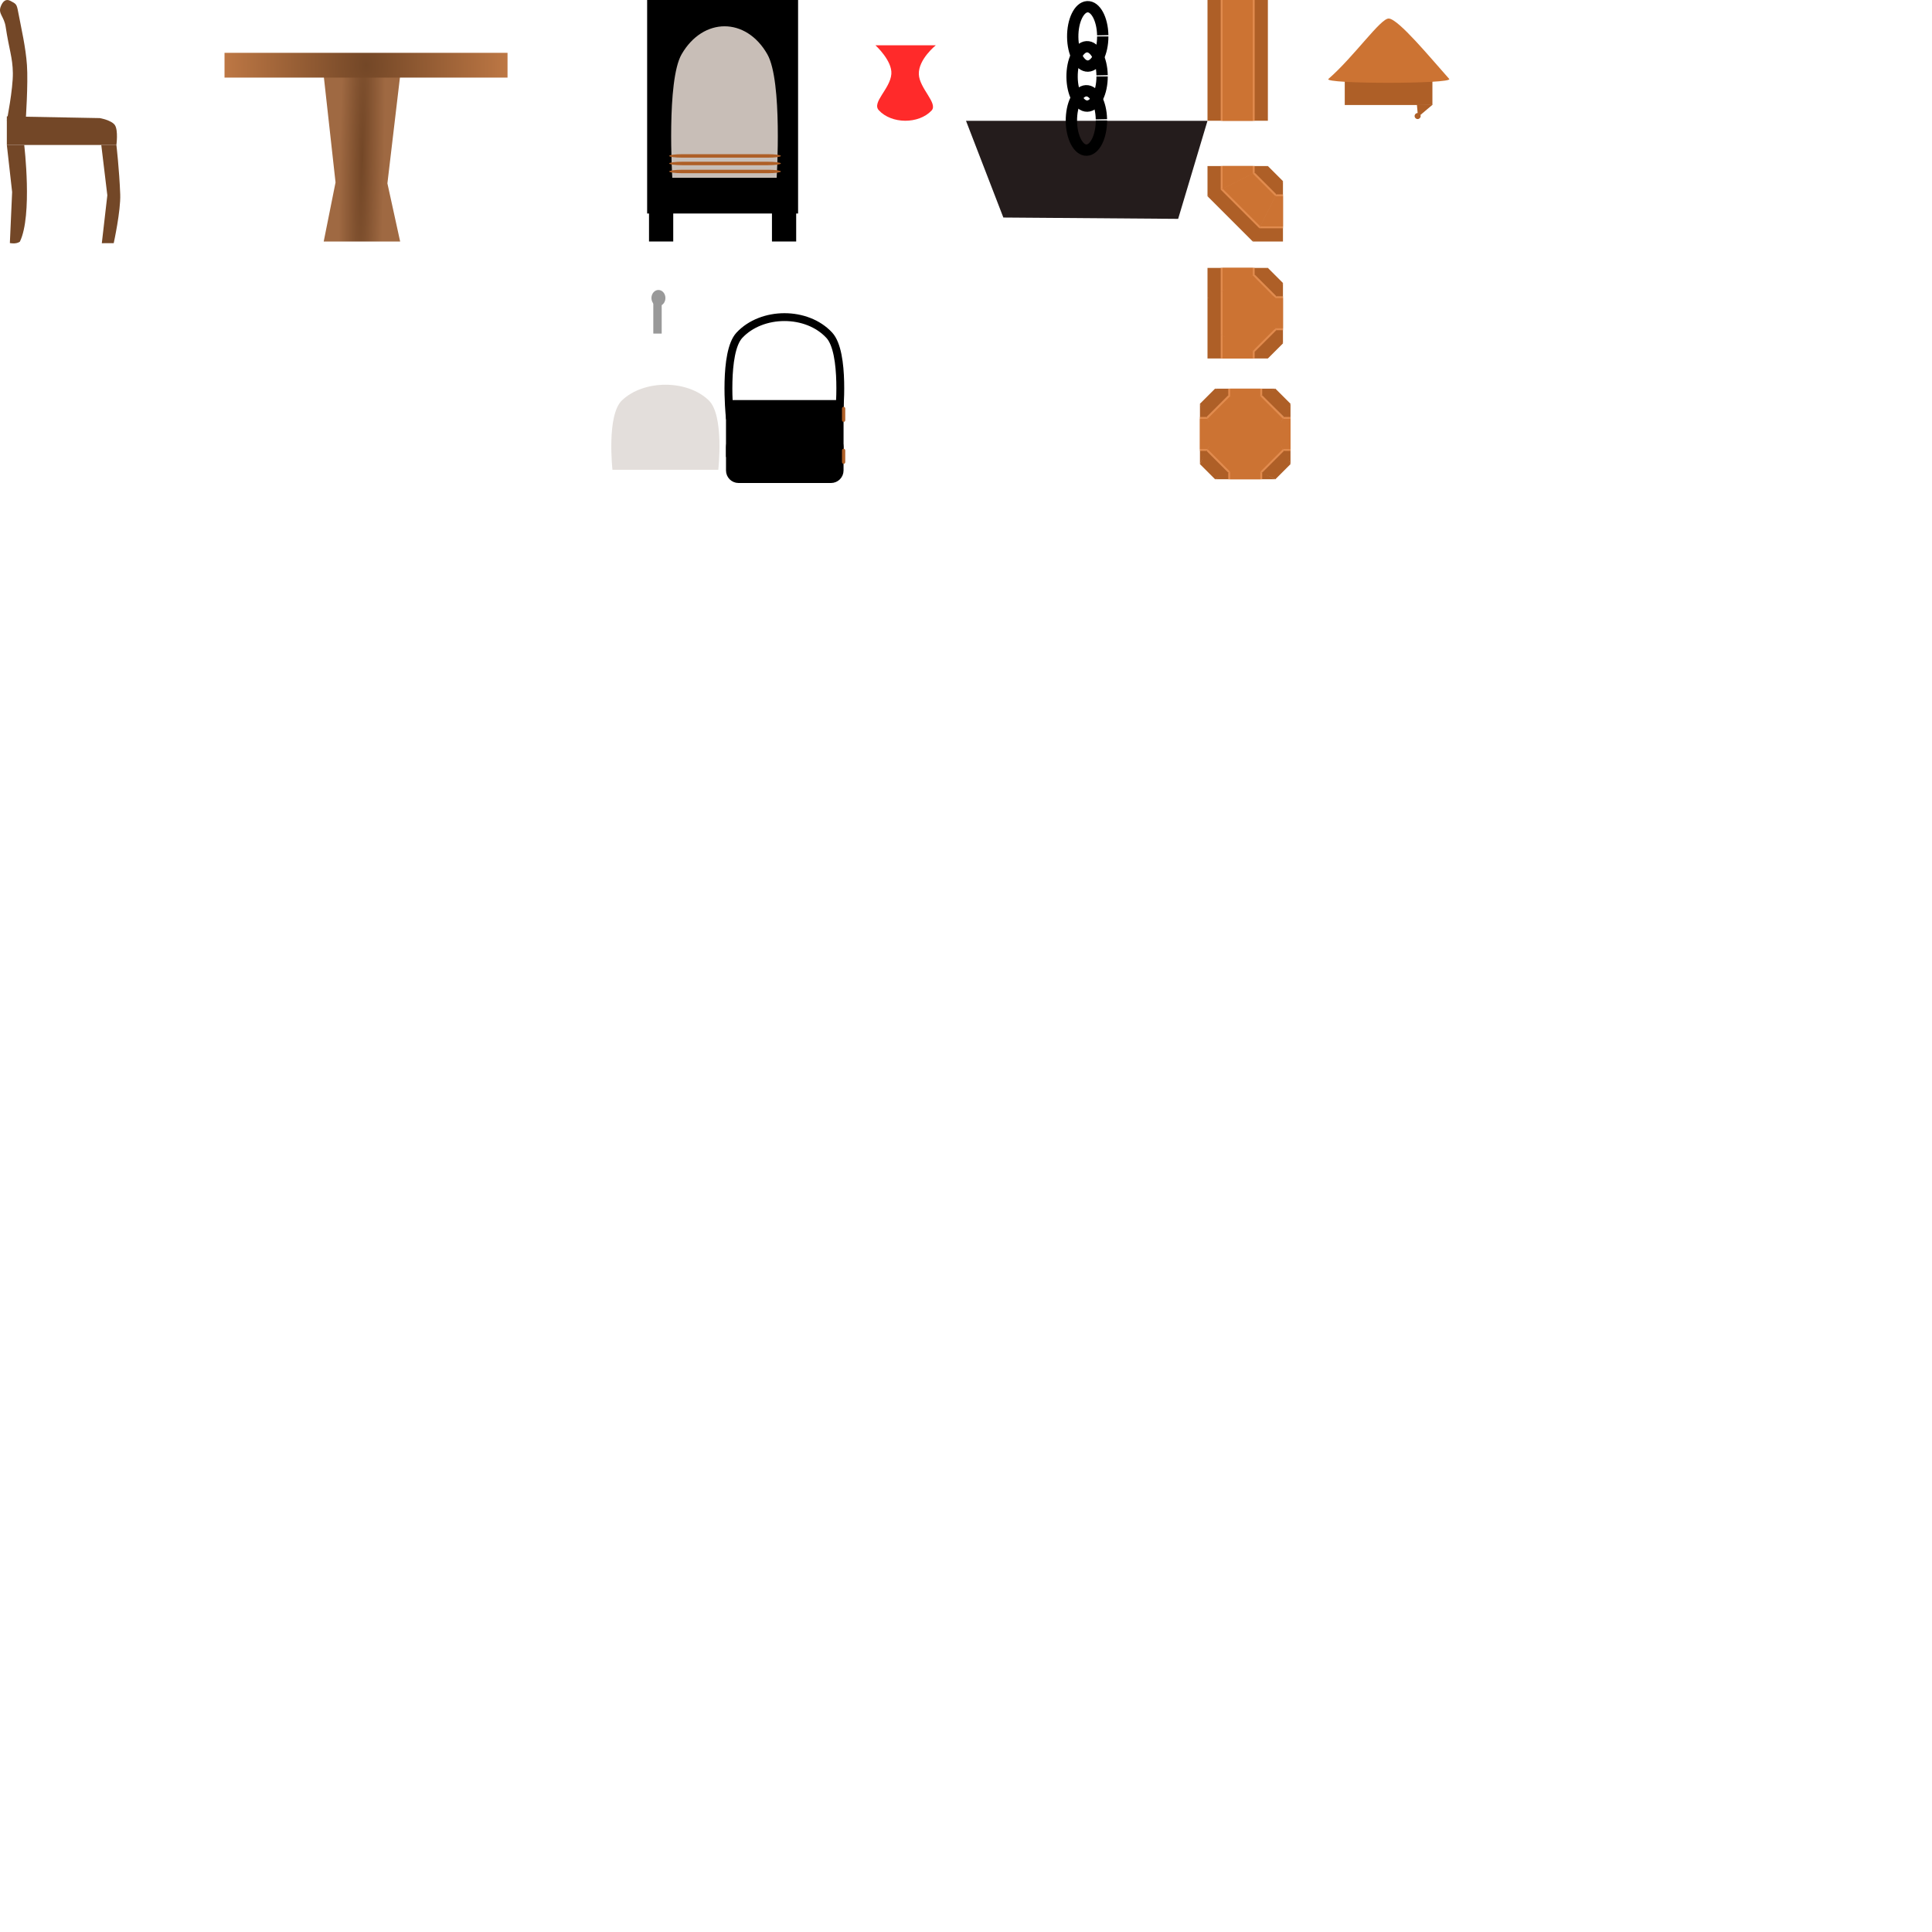
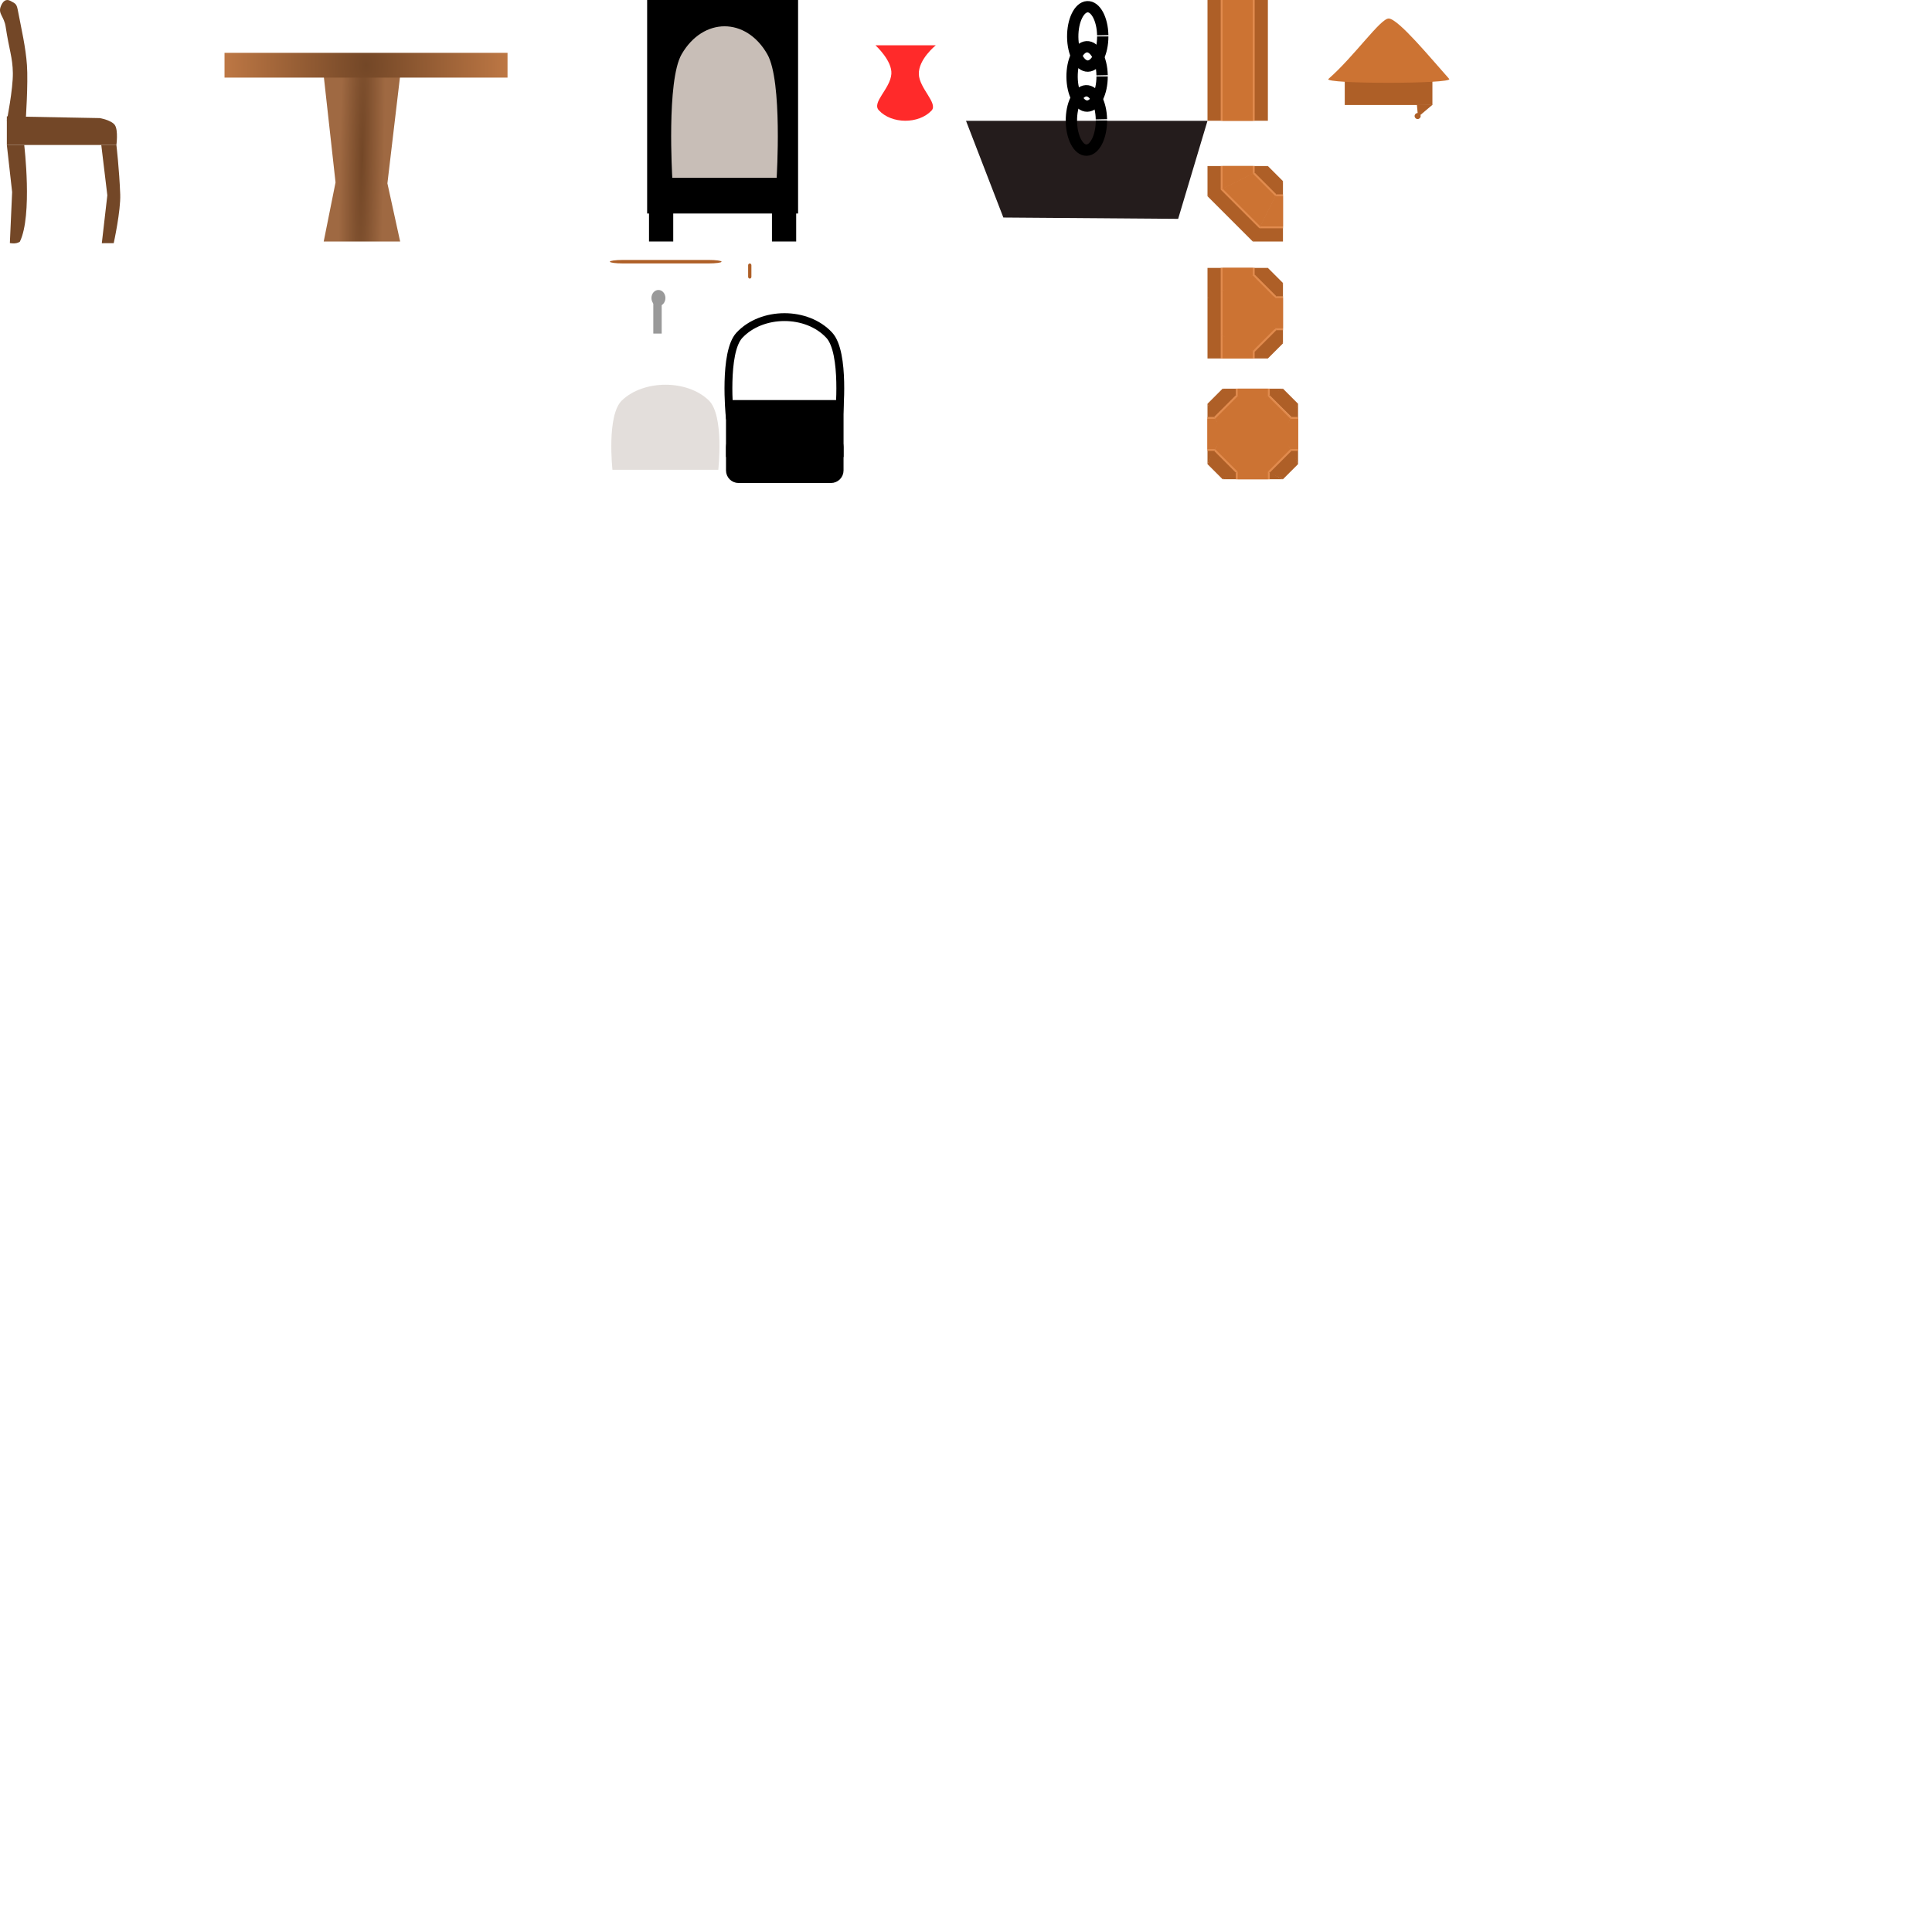
<svg xmlns="http://www.w3.org/2000/svg" xmlns:xlink="http://www.w3.org/1999/xlink" width="1024" height="1024" viewBox="0 0 1024 1024" id="svg2" version="1.1">
  <defs id="defs4">
    <linearGradient id="linearGradient4181">
      <stop style="stop-color:#734727;stop-opacity:1;" offset="0" id="stop4183" />
      <stop style="stop-color:#bd7744;stop-opacity:1" offset="1" id="stop4185" />
    </linearGradient>
    <linearGradient id="linearGradient4171">
      <stop style="stop-color:#734727;stop-opacity:1;" offset="0" id="stop4173" />
      <stop style="stop-color:#9f6942;stop-opacity:1" offset="1" id="stop4175" />
    </linearGradient>
    <radialGradient xlink:href="#linearGradient4171" id="radialGradient4179" cx="189.83" cy="84.423" fx="189.83" fy="84.423" r="20.257" gradientTransform="matrix(0.5810558,0.01163471,-0.1843596,9.207207,65.09216,-695.0842)" gradientUnits="userSpaceOnUse" />
    <radialGradient xlink:href="#linearGradient4181" id="radialGradient4187" cx="194" cy="34.928" fx="194" fy="34.928" r="75" gradientTransform="matrix(0.999832,-0.01832939,0.02666669,1.454615,-32.89882,-12.32283)" gradientUnits="userSpaceOnUse" />
    <filter style="color-interpolation-filters:sRGB" id="filter4321">
      <feColorMatrix values="0.469 0.83 0.47 0.05 0 0.469 0.83 0.47 0.05 0 0.469 0.83 0.47 0.05 0 0 0 0 1 0 " id="feColorMatrix4323" result="fbSourceGraphic" />
      <feColorMatrix result="fbSourceGraphicAlpha" in="fbSourceGraphic" values="0 0 0 -1 0 0 0 0 -1 0 0 0 0 -1 0 0 0 0 1 0" id="feColorMatrix4325" />
      <feColorMatrix id="feColorMatrix4327" values="0.47 0.83 0.47 0.05 0 0.47 0.83 0.47 0.05 0 0.47 0.83 0.47 0.05 0 0 0 0 1 0 " in="fbSourceGraphic" />
    </filter>
    <pattern patternUnits="userSpaceOnUse" width="32" height="61.56" patternTransform="translate(641.5886,95.128)" id="pattern3685">
      <g transform="matrix(-0.7071068,-2.176485,0.7071068,-2.176485,434.8326,1773.868)" id="g3665">
        <path id="rect4136-3-3-6" d="m 409.918,556.303 17.714,0 0,20 -17.714,0 z" style="fill:#cc7333;fill-opacity:1;stroke:none;stroke-opacity:1" transform="matrix(0.7071068,-0.7071068,0.7071068,0.7071068,0,0)" />
        <path id="rect4136-5-5-75" d="m 406.375,556.303 3.543,0 0,20 -3.543,0 z" style="fill:#d98245;fill-opacity:1;stroke:none;stroke-opacity:1" transform="matrix(0.7071068,-0.7071068,0.7071068,0.7071068,0,0)" />
        <path id="rect4136-3-9-7-1" d="m 405.49,556.303 0.886,0 0,20 -0.886,0 z" style="fill:#cc7333;fill-opacity:1;stroke:none;stroke-opacity:1" transform="matrix(0.7071068,-0.7071068,0.7071068,0.7071068,0,0)" />
        <path id="rect4136-5-8-2-3" d="m 403.718,556.303 1.771,0 0,20 -1.771,0 z" style="fill:#e18b4e;fill-opacity:1;stroke:none;stroke-opacity:1" transform="matrix(0.7071068,-0.7071068,0.7071068,0.7071068,0,0)" />
        <path id="rect4136-3-9-0-3-9" d="m 402.833,556.303 0.886,0 0,20 -0.886,0 z" style="fill:#cc7333;fill-opacity:1;stroke:none;stroke-opacity:1" transform="matrix(0.7071068,-0.7071068,0.7071068,0.7071068,0,0)" />
        <path id="rect4136-5-30-4-0" d="m -431.29,556.303 3.543,0 0,20 -3.543,0 z" style="fill:#d98245;fill-opacity:1;stroke:none;stroke-opacity:1" transform="matrix(-0.7071068,0.7071068,0.7071068,0.7071068,0,0)" />
        <path id="rect4136-3-9-00-4-7" d="m -432.175,556.303 0.886,0 0,20 -0.886,0 z" style="fill:#cc7333;fill-opacity:1;stroke:none;stroke-opacity:1" transform="matrix(-0.7071068,0.7071068,0.7071068,0.7071068,0,0)" />
        <path id="rect4136-5-8-8-0-5" d="m -433.947,556.303 1.771,0 0,20 -1.771,0 z" style="fill:#e18b4e;fill-opacity:1;stroke:none;stroke-opacity:1" transform="matrix(-0.7071068,0.7071068,0.7071068,0.7071068,0,0)" />
        <path id="rect4136-3-9-0-5-2-0" d="m -434.833,556.303 0.886,0 0,20 -0.886,0 z" style="fill:#cc7333;fill-opacity:1;stroke:none;stroke-opacity:1" transform="matrix(-0.7071068,0.7071068,0.7071068,0.7071068,0,0)" />
      </g>
    </pattern>
  </defs>
  <g id="layer1" transform="translate(0,-28.36216)">
    <rect style="opacity:1;fill:#ae5f27;fill-opacity:1;stroke:none;stroke-width:4;stroke-opacity:1" id="rect4393" width="46.459" height="15.864" x="712.748" y="68.158" />
-     <rect style="fill:#000000;fill-opacity:1;stroke:none;stroke-opacity:1" id="rect4153" width="80" height="113.163" x="343" y="28.362" />
-     <path style="fill:#c8beb7;fill-opacity:1;stroke:none;stroke-opacity:1" d="m 361.272,57.122 c 11.362,-19.697 34.123,-19.826 45.432,-2e-6 8.139,14.269 4.938,65.468 4.938,65.468 l -55.309,0 c 0,0 -3.157,-51.433 4.938,-65.468 z" id="rect4172" />
-     <path style="opacity:0.5;fill:#c8beb7;fill-opacity:1;stroke:none;stroke-opacity:1" d="m 329.623,240.597 c 11.523,-11.061 34.606,-11.134 46.076,0 8.255,8.013 5.008,36.765 5.008,36.765 l -56.093,0 c 0,0 -3.202,-28.883 5.008,-36.765 z" id="rect4172-9" />
-     <rect style="fill:#000000;stroke:#000000;stroke-width:3.472;stroke-opacity:1" id="rect3467-5" width="58.836" height="26.725" x="386.53" y="242.141" ry="0" />
    <path style="fill:#734727;fill-opacity:1;stroke:none;stroke-opacity:1" d="M 0.407,31.762 C 1.48,29.026 3.123,27.591 5.451,28.787 c 3.191,1.639 3.402,1.798 4.166,5.836 1.767,9.342 3.991,18.644 4.665,28.187 0.693,9.81 -0.661,29.523 -0.661,29.523 l -10.011,0 c 0,0 3.323,-16.758 3.204,-25.278 C 6.698,58.769 4.816,54.694 3.011,42.607 2.162,36.925 -1.14,35.7 0.407,31.762 Z" id="rect4136" />
    <path style="fill:#734727;fill-opacity:1;stroke:none;stroke-opacity:1" d="m 3.626,90.035 49.256,0.92 c 0,0 6.332,1.098 8.047,3.781 1.805,2.825 0.763,10.473 0.763,10.473 l -58.066,0 z" id="rect4138" />
    <path style="fill:#734727;fill-opacity:1;stroke:none;stroke-opacity:1" d="m 3.626,105.208 9.21,0 c 0,0 4.48,37.299 -2.309,51.263 -2.159,1.465 -5.3,0.707 -5.3,0.707 l 1.201,-27.033 z" id="rect4140" />
    <path style="fill:#734727;fill-opacity:1;stroke:none;stroke-opacity:1" d="m 53.683,105.208 8.009,0 c 0,0 1.522,12.875 2.028,26.147 0.331,8.675 -3.442,25.88 -3.442,25.88 l -6.313,0.035 2.922,-25.394 z" id="rect4142" />
-     <rect style="opacity:1;fill:#ae5f27;fill-opacity:1;stroke:none;stroke-width:4;stroke-opacity:1" id="rect4299-7" width="1.841" height="59.207" x="-111.923" y="354.674" ry="6.872" transform="matrix(0,-1,1,0,0,0)" />
-     <rect style="fill:#000000;fill-opacity:1;stroke:none;stroke-opacity:1" id="rect4155" width="12.84" height="15.354" x="343.988" y="141.008" />
-     <rect style="fill:#000000;fill-opacity:1;stroke:none;stroke-opacity:1" id="rect4155-8" width="12.84" height="15.354" x="409.153" y="141.008" />
    <path style="fill:#ff2a2a;fill-opacity:1;stroke:none;stroke-opacity:1" d="m 464,52.362 32,0 c 0,0 -9.311,7.442 -8.996,15.38 0.297,7.505 10.329,15.414 6.734,19.225 -6.851,7.263 -21.195,7.184 -27.959,-0.186 -3.833,-4.176 6.069,-11.314 6.658,-19.223 C 472.963,60.493 464,52.362 464,52.362 Z" id="rect4187" />
    <path style="fill:#241c1c;fill-opacity:1;stroke:none;stroke-opacity:1" d="m 512,92.383 128,0 -15.556,51.979 -92.645,-0.707 z" id="rect4206" />
    <path style="fill:none;fill-opacity:1;stroke:#000000;stroke-width:6;stroke-opacity:1" id="path4226" d="m 583.778,92.203 a 7.958,15.737 0 0 1 -7.881,15.736 7.958,15.737 0 0 1 -8.034,-15.43 7.958,15.737 0 0 1 7.725,-16.036 7.958,15.737 0 0 1 8.184,15.118" />
    <path style="fill:none;fill-opacity:1;stroke:#000000;stroke-width:6;stroke-opacity:1" id="path4226-5" d="m 584.139,68.868 a 7.958,15.737 0 0 1 -7.881,15.736 7.958,15.737 0 0 1 -8.034,-15.43 7.958,15.737 0 0 1 7.725,-16.036 7.958,15.737 0 0 1 8.184,15.118" />
    <path style="fill:none;fill-opacity:1;stroke:#000000;stroke-width:6;stroke-opacity:1" id="path4226-6" d="m 584.485,47.655 a 7.958,15.737 0 0 1 -7.881,15.736 7.958,15.737 0 0 1 -8.034,-15.43 7.958,15.737 0 0 1 7.725,-16.036 7.958,15.737 0 0 1 8.184,15.118" />
    <g id="g4225" transform="translate(32,28)">
      <path id="rect4150" d="m 139.572,40.483 40.514,0 -6.752,57.071 6.752,30.808 -40.514,0 6.27,-31.313 z" style="fill:url(#radialGradient4179);fill-opacity:1;stroke:none;stroke-opacity:1" />
      <rect y="28.362" x="87" height="13.131" width="150" id="rect4148" style="fill:url(#radialGradient4187);fill-opacity:1;stroke:none;stroke-opacity:1" />
    </g>
    <path style="fill:#cc7333;fill-opacity:1;fill-rule:evenodd;stroke:none;stroke-width:1px;stroke-linecap:butt;stroke-linejoin:miter;stroke-opacity:1" d="m 704.105,70.184 c -3.174,2.762 66.443,2.739 64,0 -10.041,-11.258 -26.815,-31.646 -32,-32 -4.292,-0.293 -18.397,20.164 -32,32 z" id="path4257" />
    <g id="g5893">
      <rect transform="scale(-1,1)" y="28.362" x="-672" height="64" width="32" id="rect4136-3-9-0-5" style="fill:#ae5f27;fill-opacity:1;stroke:none;stroke-opacity:1" />
      <rect transform="scale(-1,1)" y="28.362" x="-665" height="64" width="18" id="rect4136-3-9-00" style="fill:#e18b4e;fill-opacity:1;stroke:none;stroke-opacity:1" />
      <rect transform="scale(-1,1)" y="28.362" x="-664" height="64" width="16" id="rect4136-3-8" style="fill:#cc7333;fill-opacity:1;stroke:none;stroke-opacity:1" />
    </g>
    <g id="g6236">
      <path id="rect4136-3-9-0-5-5" d="m -672,116.362 32,0 0,16 -23.711,-7.323 z" style="fill:#ae5f27;fill-opacity:1;stroke:none;stroke-opacity:1" transform="scale(-1,1)" />
      <path id="rect4136-3-9-00-7" d="m -665,116.362 18,0 0,12.5 -11.272,-1.812 L -665,119.862 Z" style="fill:#e18b4e;fill-opacity:1;stroke:none;stroke-opacity:1" transform="scale(-1,1)" />
      <path id="rect4136-3-8-82" d="m -664,116.362 16,0 0,12 -8.997,-1.737 L -664,120.362 Z" style="fill:#cc7333;fill-opacity:1;stroke:none;stroke-opacity:1" transform="scale(-1,1)" />
      <path id="rect4136-3-9-0-5-5-2" d="m 680,124.362 0,32 -16,0 6.066,-19.215 z" style="fill:#ae5f27;fill-opacity:1;stroke:none;stroke-opacity:1" />
      <path id="rect4136-3-9-00-7-2" d="m 680,131.362 0,18 -12.5,-1e-5 2.566,-12.71 6.434,-5.29 z" style="fill:#e18b4e;fill-opacity:1;stroke:none;stroke-opacity:1" />
      <path id="rect4136-3-8-82-0" d="m 680,132.362 0,16 -12,0 2.265,-10.124 L 676,132.362 Z" style="fill:#cc7333;fill-opacity:1;stroke:none;stroke-opacity:1" />
      <path id="rect4136-3-9-0-5-1" d="m -672,116.362 32,16 -24,24 -16,-32 z" style="fill:#ae5f27;fill-opacity:1;stroke:none;stroke-opacity:1" transform="scale(-1,1)" />
      <path id="rect4136-3-9-00-8" d="m -676.5,131.362 11.5,-11.5 18,9 -20.5,20.5 z" style="fill:#e18b4e;fill-opacity:1;stroke:none;stroke-opacity:1" transform="scale(-1,1)" />
      <path id="rect4136-3-8-3" d="m -664,120.362 16,8 -20,20 -8,-16 z" style="fill:#cc7333;fill-opacity:1;stroke:none;stroke-opacity:1" transform="scale(-1,1)" />
    </g>
-     <path style="fill:none;fill-rule:evenodd;stroke:#000000;stroke-width:1px;stroke-linecap:butt;stroke-linejoin:miter;stroke-opacity:1" d="m 669.248,-23.522 c 0,0.267 -0.016,0.535 0,0.801 0.051,0.869 0.146,1.735 0.2,2.604 0.037,0.594 0,1.207 0,1.803 0,0.164 -0.043,0.872 0,1.002 0.047,0.142 0.164,0.256 0.2,0.401 0.039,0.156 0,0.968 0,1.202 0,0.134 0,0.267 0,0.401 0,0.134 -0.06,0.281 0,0.401 0.03,0.06 0.153,-0.047 0.2,0 0.025,0.025 0,0.676 0,0.801 0,1.135 0,2.27 0,3.405 0,3.539 0,7.078 0,10.617 0,0.734 0,1.469 0,2.203 0,0.138 0.03,0.74 0,0.801 -0.042,0.084 -0.17,0.111 -0.2,0.2 -0.063,0.19 0,0.401 0,0.601 0,0.601 0,1.202 0,1.803 0,0.134 0,0.267 0,0.401 0,0.067 0.047,0.153 0,0.2 -0.047,0.047 -0.153,-0.047 -0.2,0 -0.047,0.047 0,0.134 0,0.2 0,0.334 0,0.668 0,1.002 0,0.935 0,1.87 0,2.804 0,0.138 -0.039,1.085 0,1.202 0.23,0.691 0.2,0.148 0.2,0.601" id="path5794" />
-     <path style="fill:none;fill-rule:evenodd;stroke:#000000;stroke-width:1px;stroke-linecap:butt;stroke-linejoin:miter;stroke-opacity:1" d="m 677.861,-22.721 c 0,3.005 0,6.009 0,9.014 0,0.668 0,1.335 0,2.003 0,0.134 0,0.267 0,0.401 0,0.134 -0.032,0.271 0,0.401 0.036,0.145 0.153,0.259 0.2,0.401 0.042,0.127 -0.06,0.281 0,0.401 0.085,0.169 0.316,0.232 0.401,0.401 0.06,0.119 -0.06,0.281 0,0.401 0.042,0.084 0.134,0.134 0.2,0.2 0.067,0.067 0.116,0.158 0.2,0.2 0.06,0.03 0.141,-0.03 0.2,0 0.178,0.089 0.419,0.479 0.601,0.601 0.124,0.083 0.276,0.117 0.401,0.2 0.157,0.105 0.232,0.316 0.401,0.401 0.06,0.03 0.137,-0.021 0.2,0 0.142,0.047 0.267,0.134 0.401,0.2 0.134,0.067 0.276,0.117 0.401,0.2 0.079,0.052 0.116,0.158 0.2,0.2 0.119,0.06 0.306,-0.094 0.401,0 0.047,0.047 -0.047,0.153 0,0.2 0.134,0.134 0.904,0.381 1.002,0.401 0.131,0.026 0.271,-0.032 0.401,0 0.29,0.072 0.518,0.306 0.801,0.401 0.063,0.021 0.137,-0.021 0.2,0 0.134,0.067 0.267,0.134 0.401,0.2 0.067,0 0.137,-0.021 0.2,0 0.142,0.047 0.259,0.153 0.401,0.2 0.063,0.021 0.137,-0.021 0.2,0 0.142,0.047 0.256,0.164 0.401,0.2 0.194,0.049 0.411,-0.063 0.601,0 0.142,0.047 0.259,0.153 0.401,0.2 0.127,0.042 0.267,0 0.401,0 0.334,0 0.668,0 1.002,0 0.168,0 0.849,0.038 1.002,0 0.29,-0.072 0.518,-0.306 0.801,-0.401 0.168,-0.056 0.669,0.066 0.801,0 0.085,-0.042 0.116,-0.158 0.2,-0.2 0.061,-0.03 0.511,0 0.601,0 0.079,0 0.916,0.043 1.002,0 0.085,-0.042 0.116,-0.158 0.2,-0.2 0.061,-0.03 0.511,0 0.601,0 0.401,0 0.801,0 1.202,0 0.2,0 0.411,0.063 0.601,0 0.09,-0.03 0.116,-0.158 0.2,-0.2 0.06,-0.03 0.134,0 0.2,0 0.134,0 0.267,0 0.401,0" id="path5796" />
-     <path style="fill:none;fill-rule:evenodd;stroke:#000000;stroke-width:1px;stroke-linecap:butt;stroke-linejoin:miter;stroke-opacity:1" d="m 698.493,-0.486 c -0.534,0 -1.068,0 -1.603,0 -0.134,0 -0.277,-0.05 -0.401,0 -0.224,0.089 -0.377,0.311 -0.601,0.401 -0.124,0.05 -0.267,0 -0.401,0 -0.401,0 -0.801,0 -1.202,0 -2.144,0 1.336,-0.049 -1.402,0.2 -0.465,0.042 -0.935,0 -1.402,0 -0.2,0 -0.403,-0.028 -0.601,0 -0.273,0.039 -0.528,0.166 -0.801,0.2 -0.395,0.049 -1.152,0 -1.603,0 -0.2,0 -0.407,-0.049 -0.601,0 -0.092,0.023 -0.111,0.17 -0.2,0.2 -0.127,0.042 -0.267,0 -0.401,0 -0.401,0 -0.801,0 -1.202,0 -0.734,0 -1.469,0 -2.203,0 -0.179,0 -0.938,-0.032 -1.002,0 -0.085,0.042 -0.111,0.17 -0.2,0.2 -0.3,0.1 -0.701,-0.1 -1.002,0 -0.017,0.006 -0.359,0.369 -0.401,0.401 -0.193,0.144 -0.431,0.23 -0.601,0.401 -0.047,0.047 0.03,0.141 0,0.2 -0.042,0.084 -0.134,0.134 -0.2,0.2 -0.134,0.134 -0.243,0.296 -0.401,0.401 -0.111,0.074 -0.281,-0.06 -0.401,0 -0.169,0.084 -0.243,0.296 -0.401,0.401 -0.124,0.083 -0.295,0.095 -0.401,0.2 -0.106,0.106 -0.117,0.276 -0.2,0.401 -0.105,0.157 -0.316,0.232 -0.401,0.401 -0.03,0.06 0.03,0.141 0,0.2 -0.042,0.084 -0.148,0.122 -0.2,0.2 -0.083,0.124 -0.117,0.276 -0.2,0.401 -0.052,0.079 -0.148,0.122 -0.2,0.2 -0.083,0.124 -0.117,0.276 -0.2,0.401 -0.052,0.079 -0.158,0.116 -0.2,0.2 -0.06,0.119 0.06,0.281 0,0.401 -0.042,0.084 -0.17,0.111 -0.2,0.2 -3e-4,9.07e-4 1.9e-4,0.601 0,0.601 -0.047,0.047 -0.153,-0.047 -0.2,0 -0.047,0.047 0,0.134 0,0.2 0,1.015 -0.119,-0.179 0.401,0.601 0.074,0.111 -0.026,0.27 0,0.401 0.041,0.207 0.159,0.394 0.2,0.601 0.052,0.259 -0.072,0.987 0,1.202 0.03,0.09 0.177,0.109 0.2,0.2 0.033,0.131 -0.047,1.307 0,1.402 0.042,0.084 0.158,0.116 0.2,0.2 0.051,0.102 -0.041,1.036 0,1.202 0.036,0.145 0.153,0.259 0.2,0.401 0.117,0.352 -0.21,0.19 0.2,0.601" id="path5798" />
-     <path style="fill:none;fill-rule:evenodd;stroke:#000000;stroke-width:1px;stroke-linecap:butt;stroke-linejoin:miter;stroke-opacity:1" d="m 671.451,-21.519 c 0,1.068 0,2.137 0,3.205 0,0.161 -0.042,0.676 0,0.801 0.047,0.142 0.153,0.259 0.2,0.401 0.021,0.063 0,0.134 0,0.2 0,0.134 -0.042,0.274 0,0.401 0.03,0.09 0.158,0.116 0.2,0.2 0.08,0.16 -0.08,0.441 0,0.601 0.042,0.084 0.17,0.111 0.2,0.2 0.042,0.127 0,0.267 0,0.401 0,0.334 0,0.668 0,1.002 0,0.134 0,0.267 0,0.401 0,0.067 -0.021,0.137 0,0.2 0.047,0.142 0.153,0.259 0.2,0.401 0.042,0.126 0,0.821 0,1.002 0,0.233 0.045,0.82 0,1.002 -0.036,0.145 -0.164,0.256 -0.2,0.401 -0.032,0.13 0,0.267 0,0.401 0,0.334 0,0.668 0,1.002 0,0.067 0.021,0.137 0,0.2 -0.047,0.142 -0.153,0.259 -0.2,0.401 -0.021,0.063 0,0.134 0,0.2 0,0.334 0,0.668 0,1.002 0,0.067 0.03,0.141 0,0.2 -0.248,0.495 -0.2,-0.069 -0.2,0.401 0,0.401 0,0.801 0,1.202 0,0.067 0.047,0.153 0,0.2 -0.144,0.144 -0.601,-0.351 -0.601,0.2 0,0.2 0.501,0.401 0.601,0.601 0.03,0.06 0,0.134 0,0.2 0,0.134 0,0.267 0,0.401 0,0.734 0,1.469 0,2.203 0,0.17 -0.036,0.694 0,0.801 0.03,0.09 0.17,0.111 0.2,0.2 0.038,0.114 0,0.813 0,1.002 0,0.134 0,0.267 0,0.401 0,0.134 0.06,0.281 0,0.401 -0.03,0.06 -0.134,0 -0.2,0 0,0.134 0,0.267 0,0.401 0,0.601 0,1.202 0,1.803 0,0.134 0,0.267 0,0.401 0,0.134 0.06,0.281 0,0.401 -0.03,0.06 -0.153,-0.047 -0.2,0 -0.006,0.006 0,0.552 0,0.601 0,1.335 0,2.671 0,4.006 0,0.668 0,1.335 0,2.003 0,0.056 0,1.244 0,0.601" id="path5860" />
-     <path style="fill:none;fill-rule:evenodd;stroke:#000000;stroke-width:1px;stroke-linecap:butt;stroke-linejoin:miter;stroke-opacity:1" d="m 696.49,-2.088 c -0.403,0.429 -0.952,0.088 -1.402,0.2 -0.145,0.036 -0.259,0.153 -0.401,0.2 -0.063,0.021 -0.141,-0.03 -0.2,0 -0.085,0.042 -0.116,0.158 -0.2,0.2 -0.16,0.08 -0.441,-0.08 -0.601,0 -0.085,0.042 -0.111,0.17 -0.2,0.2 -0.102,0.034 -1.238,0 -1.402,0 -0.134,0 -0.267,0 -0.401,0 -0.067,0 -0.141,-0.03 -0.2,0 -0.085,0.042 -0.116,0.158 -0.2,0.2 -0.086,0.043 -0.922,0 -1.002,0 -0.668,0 -1.335,0 -2.003,0 -1.89,0 -4.327,0 -5.609,0 -0.868,0 -1.736,0 -2.604,0 -0.179,0 -0.938,-0.032 -1.002,0 -0.169,0.084 -0.232,0.316 -0.401,0.401 -0.06,0.03 -0.141,-0.03 -0.2,0 -0.085,0.042 -0.116,0.158 -0.2,0.2 -0.06,0.03 -0.153,-0.047 -0.2,0 -0.047,0.047 0.047,0.153 0,0.2 -0.106,0.106 -0.295,0.095 -0.401,0.2 -0.414,0.414 0.633,-0.016 -0.2,0.401 -0.079,0.04 -0.56,-0.041 -0.601,0 -0.047,0.047 0.03,0.141 0,0.2 -0.12,0.24 -0.481,0.361 -0.601,0.601 -0.03,0.06 0.03,0.141 0,0.2 -0.042,0.084 -0.158,0.116 -0.2,0.2 -0.03,0.06 0.03,0.141 0,0.2 -0.042,0.084 -0.148,0.122 -0.2,0.2 -0.083,0.124 -0.134,0.267 -0.2,0.401 -0.067,0.134 -0.153,0.259 -0.2,0.401 -0.042,0.127 0.094,0.306 0,0.401 -0.047,0.047 -0.17,-0.06 -0.2,0 -0.06,0.119 0,0.267 0,0.401 0,0.134 0,0.267 0,0.401 0,0.067 0.06,0.17 0,0.2 -0.119,0.06 -0.281,-0.06 -0.401,0 -0.033,0.017 0,0.548 0,0.601 0,0.868 0,1.736 0,2.604 0,0.467 0,0.935 0,1.402 0,0.067 0,0.134 0,0.2 0,0.067 -0.04,0.147 0,0.2 0.17,0.227 0.431,0.374 0.601,0.601 0.04,0.053 0,0.134 0,0.2 0,0.067 0,0.134 0,0.2 0,0.267 0,0.534 0,0.801 0,0.267 0,0.534 0,0.801 0,0.067 0,0.267 0,0.2 0,-0.134 0,-0.534 0,-0.401 0,0.267 0,0.534 0,0.801" id="path5862" />
-     <path style="fill:none;fill-rule:evenodd;stroke:#000000;stroke-width:1px;stroke-linecap:butt;stroke-linejoin:miter;stroke-opacity:1" d="m 658.831,-19.916 c -0.534,0 -1.068,0 -1.603,0 -0.134,0 -0.267,0 -0.401,0 -0.134,0 -0.277,0.05 -0.401,0 -0.224,-0.089 -0.373,-0.324 -0.601,-0.401 -0.19,-0.063 -0.401,0 -0.601,0 -0.935,0 -1.87,0 -2.804,0 -0.267,0 -0.537,0.038 -0.801,0 -0.209,-0.03 -0.393,-0.166 -0.601,-0.2 -0.198,-0.033 -0.401,0 -0.601,0 -0.534,0 -1.071,0.053 -1.603,0 -0.274,-0.027 -0.529,-0.161 -0.801,-0.2 -0.198,-0.028 -0.401,0 -0.601,0 -0.401,0 -0.801,0 -1.202,0 -0.467,0 -0.935,0 -1.402,0 -0.134,0 -0.269,-0.022 -0.401,0 -0.272,0.045 -0.534,0.134 -0.801,0.2 -0.067,0.401 -0.143,0.8 -0.2,1.202 -0.045,0.319 0,0.68 0,1.002 0,0.734 0,1.469 0,2.203 0,0.467 0,0.935 0,1.402 0,0.2 -0.049,0.407 0,0.601 0.087,0.349 0.346,0.646 0.401,1.002 0.321,2.083 -0.16,0.962 0,2.404 0.038,0.338 0.149,0.665 0.2,1.002 0.082,0.532 0.095,1.075 0.2,1.603 0.095,0.477 0.305,0.926 0.401,1.402 0.092,0.458 -0.066,0.939 0,1.402 0.03,0.209 0.17,0.392 0.2,0.601 0.038,0.264 0,0.534 0,0.801 0,0.668 0,1.335 0,2.003 0,0.2 -0.028,0.403 0,0.601 0.039,0.273 0.155,0.53 0.2,0.801 0.073,0.44 -0.073,0.962 0,1.402 0.045,0.272 0.17,0.528 0.2,0.801 0.037,0.332 0,0.668 0,1.002 0,0.668 0,1.335 0,2.003 0,0.601 0,1.202 0,1.803 0,0.134 0,0.267 0,0.401 0,0.134 0.042,0.274 0,0.401 -0.03,0.09 -0.182,0.108 -0.2,0.2 -0.079,0.393 0,0.801 0,1.202 0,0.134 0.042,0.274 0,0.401 -0.03,0.09 -0.185,0.107 -0.2,0.2 -0.055,0.329 0.037,0.67 0,1.002 -0.03,0.274 -0.161,0.529 -0.2,0.801 -0.028,0.198 0,0.401 0,0.601 0,0.267 0,0.534 0,0.801 0,1.135 0,2.27 0,3.405 0,0.401 0,0.801 0,1.202 0,0.134 0.026,0.27 0,0.401 -0.041,0.207 -0.159,0.394 -0.2,0.601 -0.026,0.131 0,0.267 0,0.401 0,0.267 0,0.534 0,0.801 0,0.734 0,1.469 0,2.203 0,0.401 0,0.801 0,1.202 0,0.134 0,0.267 0,0.401 0,0.067 -0.021,0.137 0,0.2 0.047,0.142 0.153,0.259 0.2,0.401 0.042,0.126 0,0.64 0,0.801 0,0.341 -0.021,0.358 0.2,0.801 0.042,0.084 0.158,0.116 0.2,0.2 0.03,0.06 -0.047,0.153 0,0.2 0.047,0.047 0.134,0 0.2,0 0.935,-1e-6 1.87,0 2.804,0 0.532,0 0.928,0.084 1.402,-0.2 0.162,-0.097 0.239,-0.303 0.401,-0.401 0.241,-0.145 1.206,-0.335 1.402,-0.401 0.142,-0.047 0.259,-0.153 0.401,-0.2 0.063,-0.021 0.134,0 0.2,0 0.134,0 0.274,0.042 0.401,0 0.09,-0.03 0.116,-0.158 0.2,-0.2 0.06,-0.03 0.134,0 0.2,0 0.134,0 0.271,0.032 0.401,0 0.145,-0.036 0.256,-0.164 0.401,-0.2 0.13,-0.032 0.267,0 0.401,0 0.134,0 0.267,0 0.401,0 0.334,0 0.668,0 1.002,0 0.134,0 0.27,-0.026 0.401,0 0.207,0.041 0.394,0.159 0.601,0.2 0.131,0.026 0.401,-0.134 0.401,0 0,0.134 -0.267,0 -0.401,0 4.6e-4,-0.002 0.313,-0.977 0.2,-1.202 -0.085,-0.169 -0.326,-0.227 -0.401,-0.401 -0.266,-0.62 -0.2,-1.356 -0.2,-2.003 0,-0.134 0.032,-0.271 0,-0.401 -0.036,-0.145 -0.164,-0.256 -0.2,-0.401 -0.097,-0.188 0.049,-0.407 0,-0.601 -0.051,-0.205 -0.166,-0.393 -0.2,-0.601 -0.033,-0.198 0,-0.401 0,-0.601 0,-0.467 0,-0.935 0,-1.402 0,-0.134 0.042,-0.274 0,-0.401 -0.03,-0.09 -0.158,-0.116 -0.2,-0.2 -0.03,-0.06 0,-0.134 0,-0.2 0,-0.067 0,-0.134 0,-0.2 0,-0.467 0,-0.935 0,-1.402 0,-0.2 0.063,-0.411 0,-0.601 -0.03,-0.09 -0.158,-0.116 -0.2,-0.2 -0.026,-0.053 0,-0.697 0,-0.801 0,-0.668 0,-1.335 0,-2.003 0.2,-0.267 0.429,-0.515 0.601,-0.801 0.034,-0.057 -0.047,-0.153 0,-0.2 0.047,-0.047 0.153,0.047 0.2,0 0.047,-0.047 -0.03,-0.141 0,-0.2 0.076,-0.153 0.556,-0.465 0.601,-0.601 0.042,-0.127 -0.06,-0.281 0,-0.401 0.03,-0.06 0.137,0.021 0.2,0 0.134,-0.067 0.267,-0.134 0.401,-0.2 0,-0.067 -0.047,-0.153 0,-0.2 0.106,-0.106 0.318,-0.076 0.401,-0.2 0.074,-0.111 -0.042,-0.274 0,-0.401 0.03,-0.09 0.148,-0.122 0.2,-0.2 0.083,-0.124 0.117,-0.276 0.2,-0.401 0.052,-0.079 0.158,-0.116 0.2,-0.2 0.06,-0.119 -0.06,-0.281 0,-0.401 0.417,-0.834 -0.014,0.214 0.401,-0.2 0.047,-0.047 -0.03,-0.141 0,-0.2 0.042,-0.084 0.148,-0.122 0.2,-0.2 0.083,-0.124 0.117,-0.276 0.2,-0.401 0.122,-0.182 0.512,-0.423 0.601,-0.601 0.06,-0.119 -0.094,-0.306 0,-0.401 0.106,-0.106 0.295,-0.095 0.401,-0.2 0.198,-0.198 -0.41,-0.401 0.2,-0.401" id="path5872" />
-     <path style="fill:none;fill-rule:evenodd;stroke:#000000;stroke-width:1px;stroke-linecap:butt;stroke-linejoin:miter;stroke-opacity:1" d="m 655.025,-20.117 c -0.067,0.267 -0.155,0.53 -0.2,0.801 -0.022,0.132 0,0.267 0,0.401 0,0.401 0,0.801 0,1.202 0,0.134 0.042,0.274 0,0.401 -0.03,0.09 -0.177,0.109 -0.2,0.2 -0.167,0.668 0.111,0.445 0,1.002 -0.041,0.207 -0.177,0.391 -0.2,0.601 -0.048,0.429 0,1.861 0,2.404 0,0.2 0,0.401 0,0.601 0,0.267 -0.044,0.538 0,0.801 0.025,0.147 0.184,0.252 0.2,0.401 0.052,0.465 -0.046,0.937 0,1.402 0.021,0.21 0.159,0.394 0.2,0.601 0.052,0.262 -0.044,0.538 0,0.801 0.045,0.272 0.161,0.529 0.2,0.801 0.047,0.331 0,0.668 0,1.002 0,0.534 0,1.068 0,1.603 0,0.401 0,0.801 0,1.202 0,0.067 0,0.134 0,0.2 0,0.067 0.03,0.141 0,0.2 -0.042,0.084 -0.158,0.116 -0.2,0.2 -0.032,0.064 0,0.823 0,1.002 0.777,0.038 0.811,1.107 1.402,1.402 0.246,0.123 0.555,0.077 0.801,0.2 0.169,0.084 0.243,0.296 0.401,0.401 0.056,0.037 0.141,-0.03 0.2,0 0.085,0.042 0.116,0.158 0.2,0.2 0.06,0.03 0.2,-0.067 0.2,0 0,0.067 -0.248,-0.047 -0.2,0 0.106,0.106 0.276,0.117 0.401,0.2 0.079,0.052 0.116,0.158 0.2,0.2 0.06,0.03 0.134,0 0.2,0 0.067,0 0.134,0 0.2,0" id="path5876" />
    <g id="g6218">
      <path id="rect4136-3-9-0-5-1-1-1" d="m 680,210.362 -3.5,-7 -8.695,3.487 -2.805,8.013 7,3.5 z" style="fill:#ae5f27;fill-opacity:1;stroke:none;stroke-opacity:1" />
      <path id="rect4136-3-9-0-5-1-1-5" d="m 640,202.362 7,3.5 2.103,-12.995 -2.103,-10.005 -7,3.5 z" style="fill:#ae5f27;fill-opacity:1;stroke:none;stroke-opacity:1" />
      <path id="rect4136-3-9-0-5-5-7-0" d="m 672,218.362 -32,0 0,-16 20.321,1.597 z" style="fill:#ae5f27;fill-opacity:1;stroke:none;stroke-opacity:1" />
      <path id="rect4136-3-9-0-5-5-7" d="m 672,170.362 -32,0 0,16 20.075,-3.778 z" style="fill:#ae5f27;fill-opacity:1;stroke:none;stroke-opacity:1" />
      <path id="rect4136-3-9-00-7-6" d="m 665,170.362 -18,0 0,12.5 13.556,-4.324 L 665,173.862 Z" style="fill:#e18b4e;fill-opacity:1;stroke:none;stroke-opacity:1" />
      <path id="rect4136-3-8-82-5" d="m 664,170.362 -16,0 0,12 9.08,-3.113 L 664,174.362 Z" style="fill:#cc7333;fill-opacity:1;stroke:none;stroke-opacity:1" />
      <path id="rect4136-3-9-0-5-5-2-7" d="m 680,178.362 0,32 -7.105,-7.901 -0.895,-8.099 1.209,-7.026 z" style="fill:#ae5f27;fill-opacity:1;stroke:none;stroke-opacity:1" />
      <path id="rect4136-3-9-00-7-2-7" d="m 680,185.362 0,18 -3.5,-1e-5 -5.451,-9.1 5.451,-8.9 z" style="fill:#e18b4e;fill-opacity:1;stroke:none;stroke-opacity:1" />
      <path id="rect4136-3-8-82-0-7" d="m 680,186.362 0,16 -4,0 -6.203,-8.25 L 676,186.362 Z" style="fill:#cc7333;fill-opacity:1;stroke:none;stroke-opacity:1" />
      <path id="rect4136-3-9-0-5-1-1" d="m 672,170.362 -7,3.5 3.811,6.467 7.689,5.033 3.5,-7 z" style="fill:#ae5f27;fill-opacity:1;stroke:none;stroke-opacity:1" />
      <path id="rect4136-3-9-00-8-8" d="m 676.5,185.362 -11.5,-11.5 -1,0.5 5.015,6.167 6.985,5.833 z" style="fill:#e18b4e;fill-opacity:1;stroke:none;stroke-opacity:1" />
      <path id="rect4136-3-9-00-8-8-61" d="m 647,182.862 0,23 1,0.5 1.803,-12.844 L 648,182.362 Z" style="fill:#e18b4e;fill-opacity:1;stroke:none;stroke-opacity:1" />
      <path id="rect4136-3-9-00-7-6-8" d="m 665,218.362 -18,0 0,-12.5 11.178,2.734 6.822,6.266 z" style="fill:#e18b4e;fill-opacity:1;stroke:none;stroke-opacity:1" />
      <path id="rect4136-3-9-00-8-8-6" d="m 665,214.862 11.5,-11.5 -0.5,-1 -5.915,3.511 L 664,214.362 Z" style="fill:#e18b4e;fill-opacity:1;stroke:none;stroke-opacity:1" />
      <path id="rect4136-3-8-3-8" d="m 664,174.362 -16,8 0,24 16,8 12,-12 -4,-8 4,-8 z" style="fill:#cc7333;fill-opacity:1;stroke:none;stroke-opacity:1" />
      <path id="rect4136-3-8-82-5-1" d="m 664,218.362 -16,0 0,-12 8.695,3.196 7.305,4.804 z" style="fill:#cc7333;fill-opacity:1;stroke:none;stroke-opacity:1" />
    </g>
-     <g id="g6194">
+     <g id="g6194" transform="translate(4,0)">
      <path id="rect4136-3-9-0-5-1-1-18-17" d="m 644,282.362 7.801,-3.099 -12.502,-12.602 -3.3,7.701 z" style="fill:#ae5f27;fill-opacity:1;stroke:none;stroke-opacity:1" />
      <path id="rect4136-3-9-00-8-8-4-2" d="m 639.5,267.362 11.5,11.5 2.202,-0.5 L 640,265.361 Z" style="fill:#e18b4e;fill-opacity:1;stroke:none;stroke-opacity:1" />
      <path id="rect4136-3-9-0-5-1-1-1-5" d="m 684,274.362 -3.2,-8.102 -12.702,12.602 7.901,3.5 z" style="fill:#ae5f27;fill-opacity:1;stroke:none;stroke-opacity:1" />
      <path id="rect4136-3-9-00-8-8-6-2" d="m 669,278.862 11.5,-11.5 -0.6,-2.202 -12.701,13.102 z" style="fill:#e18b4e;fill-opacity:1;stroke:none;stroke-opacity:1" />
      <path id="rect4136-3-9-0-5-1-1-18" d="m 676,234.362 -7.901,2.999 13.103,12.802 2.799,-7.801 z" style="fill:#ae5f27;fill-opacity:1;stroke:none;stroke-opacity:1" />
      <path id="rect4136-3-9-00-8-8-4" d="m 680.5,249.362 -11.5,-11.5 -1.701,0.6 13.002,12.801 z" style="fill:#e18b4e;fill-opacity:1;stroke:none;stroke-opacity:1" />
      <path id="rect4136-3-9-0-5-1-1-18-1" d="m 636,242.362 2.999,7.801 13.403,-13.002 L 644,234.362 Z" style="fill:#ae5f27;fill-opacity:1;stroke:none;stroke-opacity:1" />
      <path id="rect4136-3-9-0-5-5-2-7-1" d="m 684,242.362 0,32 -8,-16 z" style="fill:#ae5f27;fill-opacity:1;stroke:none;stroke-opacity:1" />
      <path id="rect4136-3-9-00-7-2-7-0" d="m 684,249.362 0,18 -3.5,-10e-6 -4.5,-9 4.5,-9 z" style="fill:#e18b4e;fill-opacity:1;stroke:none;stroke-opacity:1" />
      <path id="rect4136-3-8-82-0-7-8" d="m 684,250.362 0,16 -4,0 -5.416,-7.717 L 680,250.362 Z" style="fill:#cc7333;fill-opacity:1;stroke:none;stroke-opacity:1" />
      <path id="rect4136-3-8-3-8-7" d="m 668,238.362 -8,4 -8,-4 0,40 8,-4 8,4 12,-12 -4,-8 4,-8 z" style="fill:#cc7333;fill-opacity:1;stroke:none;stroke-opacity:1" />
      <path id="rect4136-3-9-0-5-5-2-7-1-6" d="m 676,282.362 -32,0 16,-8 z" style="fill:#ae5f27;fill-opacity:1;stroke:none;stroke-opacity:1" />
      <path id="rect4136-3-9-00-7-2-7-0-8" d="m 669,282.362 -18,0 10e-6,-3.5 9,-4.5 9,4.5 z" style="fill:#e18b4e;fill-opacity:1;stroke:none;stroke-opacity:1" />
      <path id="rect4136-3-8-82-0-7-8-2" d="m 668,282.362 -16,1e-5 -10e-6,-4 8.142,-5.841 7.858,5.841 z" style="fill:#cc7333;fill-opacity:1;stroke:none;stroke-opacity:1" />
      <path id="rect4136-3-9-0-5-5-2-7-1-6-2" d="m 644,234.362 32,0 -16,8 z" style="fill:#ae5f27;fill-opacity:1;stroke:none;stroke-opacity:1" />
      <path id="rect4136-3-9-00-7-2-7-0-8-2" d="m 651,234.362 18,0 -10e-6,3.5 -9,4.5 -9,-4.5 z" style="fill:#e18b4e;fill-opacity:1;stroke:none;stroke-opacity:1" />
      <path id="rect4136-3-9-00-8-8-4-0" d="m 651,237.862 -11.5,11.5 0.4,2.202 13.402,-13.402 z" style="fill:#e18b4e;fill-opacity:1;stroke:none;stroke-opacity:1" />
      <path id="rect4136-3-8-82-0-7-8-2-1" d="m 652,234.362 16,0 2e-5,4 -8.708,6.266 -7.292,-6.266 z" style="fill:#cc7333;fill-opacity:1;stroke:none;stroke-opacity:1" />
      <path id="rect4136-3-8-3-8-7-1" d="m 652,278.362 8,-4 8,4 0,-40 -8,4 -8,-4 -12,12 4,8 -4,8 z" style="fill:#cc7333;fill-opacity:1;stroke:none;stroke-opacity:1" />
      <path id="rect4136-3-9-0-5-5-2-7-1-2" d="m 636,242.362 0,32 8,-16 z" style="fill:#ae5f27;fill-opacity:1;stroke:none;stroke-opacity:1" />
      <path id="rect4136-3-9-00-7-2-7-0-81" d="m 636,249.362 0,18 3.5,-10e-6 4.5,-9 -4.5,-9 z" style="fill:#e18b4e;fill-opacity:1;stroke:none;stroke-opacity:1" />
      <path id="rect4136-3-8-82-0-7-8-7" d="m 636,250.362 0,16 4,0 5.133,-8.142 L 640,250.362 Z" style="fill:#cc7333;fill-opacity:1;stroke:none;stroke-opacity:1" />
    </g>
+     <circle style="opacity:1;fill:#ae5f27;fill-opacity:1;stroke:none;stroke-width:4;stroke-opacity:1" id="path4419" cx="751.376" cy="89.867" r="1.603" />
+     <path style="fill:#ae5f27;fill-opacity:1;fill-rule:evenodd;stroke:none;stroke-width:1px;stroke-linecap:butt;stroke-linejoin:miter;stroke-opacity:1" d="m 750.975,83.731 0.599,6.645 7.614,-6.434 z" id="path4423" />
+     <rect style="fill:#000000;fill-opacity:1;stroke:none;stroke-opacity:1" id="rect4153" width="80" height="113.163" x="343" y="28.362" />
+     <path style="fill:#c8beb7;fill-opacity:1;stroke:none;stroke-opacity:1" d="m 361.272,57.122 c 11.362,-19.697 34.123,-19.826 45.432,-2e-6 8.139,14.269 4.938,65.468 4.938,65.468 l -55.309,0 c 0,0 -3.157,-51.433 4.938,-65.468 z" id="rect4172" />
+     <path style="opacity:0.5;fill:#c8beb7;fill-opacity:1;stroke:none;stroke-opacity:1" d="m 329.623,240.597 c 11.523,-11.061 34.606,-11.134 46.076,0 8.255,8.013 5.008,36.765 5.008,36.765 l -56.093,0 c 0,0 -3.202,-28.883 5.008,-36.765 z" id="rect4172-9" />
+     <rect style="fill:#000000;stroke:#000000;stroke-width:3.472;stroke-opacity:1" id="rect3467-5" width="58.836" height="26.725" x="386.53" y="242.141" ry="0" />
+     <rect style="fill:#000000;fill-opacity:1;stroke:none;stroke-opacity:1" id="rect4155" width="12.84" height="15.354" x="343.988" y="141.008" />
+     <rect style="fill:#000000;fill-opacity:1;stroke:none;stroke-opacity:1" id="rect4155-8" width="12.84" height="15.354" x="409.153" y="141.008" />
    <rect style="fill:#000000;stroke:#000000;stroke-width:3.198;stroke-opacity:1" id="rect3467" width="59.1" height="22.581" x="386.398" y="260.182" ry="5.044" />
    <rect style="fill:#999999;fill-opacity:1;stroke:none;stroke-opacity:1" id="rect4175" width="4.444" height="16.285" x="346.267" y="188.877" />
    <path style="fill:none;fill-opacity:1;stroke:#000000;stroke-width:4.16;stroke-opacity:1" d="m 391.895,206.06 c 11.917,-12.782 35.789,-12.866 47.65,0 8.537,9.26 5.179,42.485 5.179,42.485 l -58.009,0 c 0,0 -3.312,-33.377 5.179,-42.485 z" id="rect4172-9-9" />
    <ellipse style="fill:#999999;fill-opacity:1;stroke:none;stroke-opacity:1" id="path4177" cx="348.983" cy="186.318" rx="3.704" ry="4.265" />
-     <rect style="opacity:1;fill:#ae5f27;fill-opacity:1;stroke:none;stroke-width:4;stroke-opacity:1" id="rect4299" width="1.732" height="8.013" x="446.268" y="243.971" ry="0.93" />
-     <rect style="opacity:1;fill:#ae5f27;fill-opacity:1;stroke:none;stroke-width:4;stroke-opacity:1" id="rect4299-4" width="1.732" height="8.013" x="446.268" y="266.195" ry="0.93" />
-     <rect style="opacity:1;fill:#ae5f27;fill-opacity:1;stroke:none;stroke-width:4;stroke-opacity:1" id="rect4299-7-5" width="1.841" height="59.207" x="-115.923" y="354.674" ry="6.872" transform="matrix(0,-1,1,0,0,0)" />
-     <rect style="opacity:1;fill:#ae5f27;fill-opacity:1;stroke:none;stroke-width:4;stroke-opacity:1" id="rect4299-7-0" width="1.841" height="59.207" x="-120.172" y="354.674" ry="6.872" transform="matrix(0,-1,1,0,0,0)" />
-     <circle style="opacity:1;fill:#ae5f27;fill-opacity:1;stroke:none;stroke-width:4;stroke-opacity:1" id="path4419" cx="751.376" cy="89.867" r="1.603" />
-     <path style="fill:#ae5f27;fill-opacity:1;fill-rule:evenodd;stroke:none;stroke-width:1px;stroke-linecap:butt;stroke-linejoin:miter;stroke-opacity:1" d="m 750.975,83.731 0.599,6.645 7.614,-6.434 z" id="path4423" />
+     <rect style="opacity:1;fill:#ae5f27;fill-opacity:1;stroke:none;stroke-width:4;stroke-opacity:1" id="rect4299-7-0" width="1.841" height="59.207" x="-167.985" y="323.243" ry="6.872" transform="matrix(0,-1,1,0,0,0)" />
+     <rect style="opacity:1;fill:#ae5f27;fill-opacity:1;stroke:none;stroke-width:4;stroke-opacity:1" id="rect4299-1" width="1.732" height="8.013" x="396.528" y="168.008" ry="0.93" />
  </g>
</svg>
